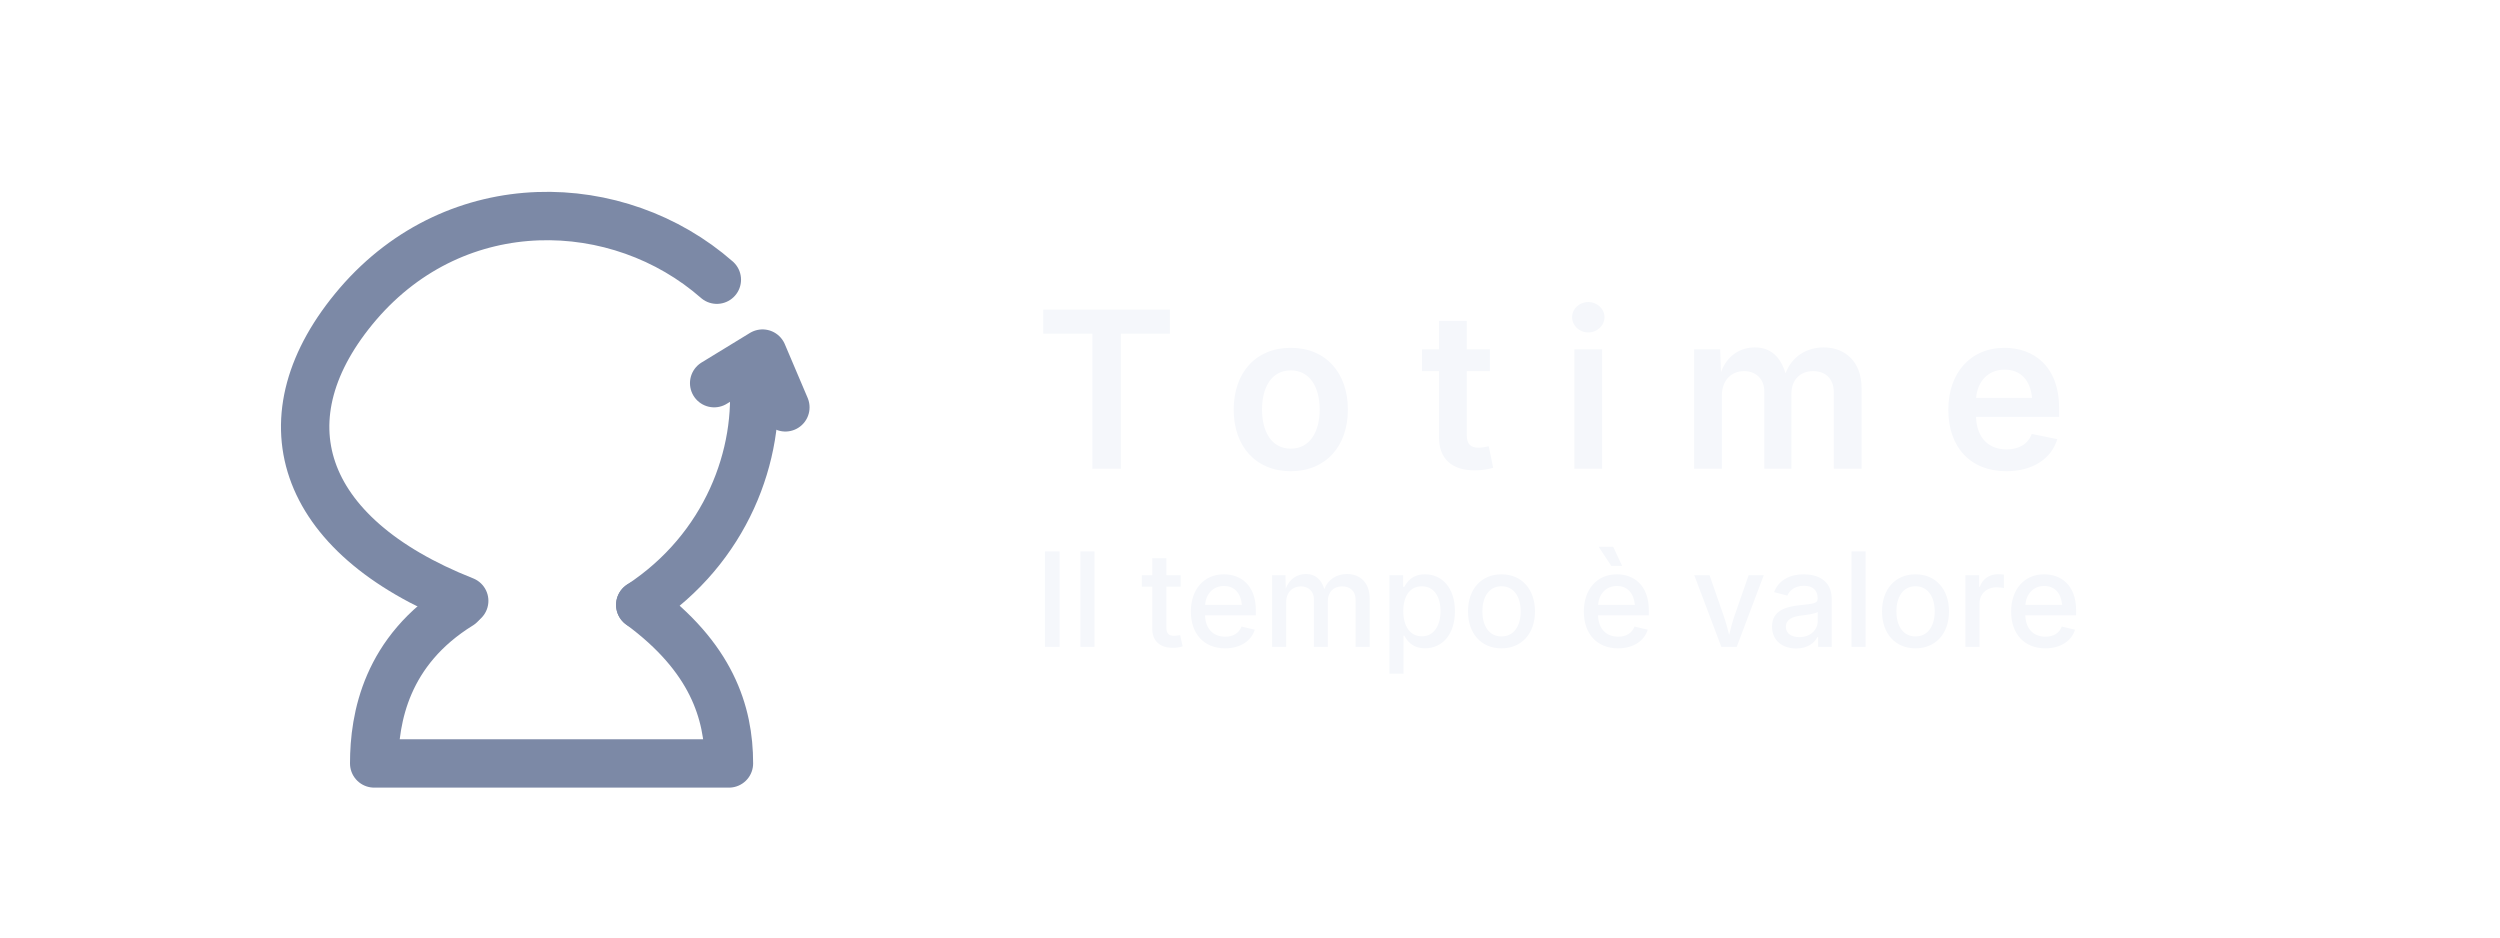
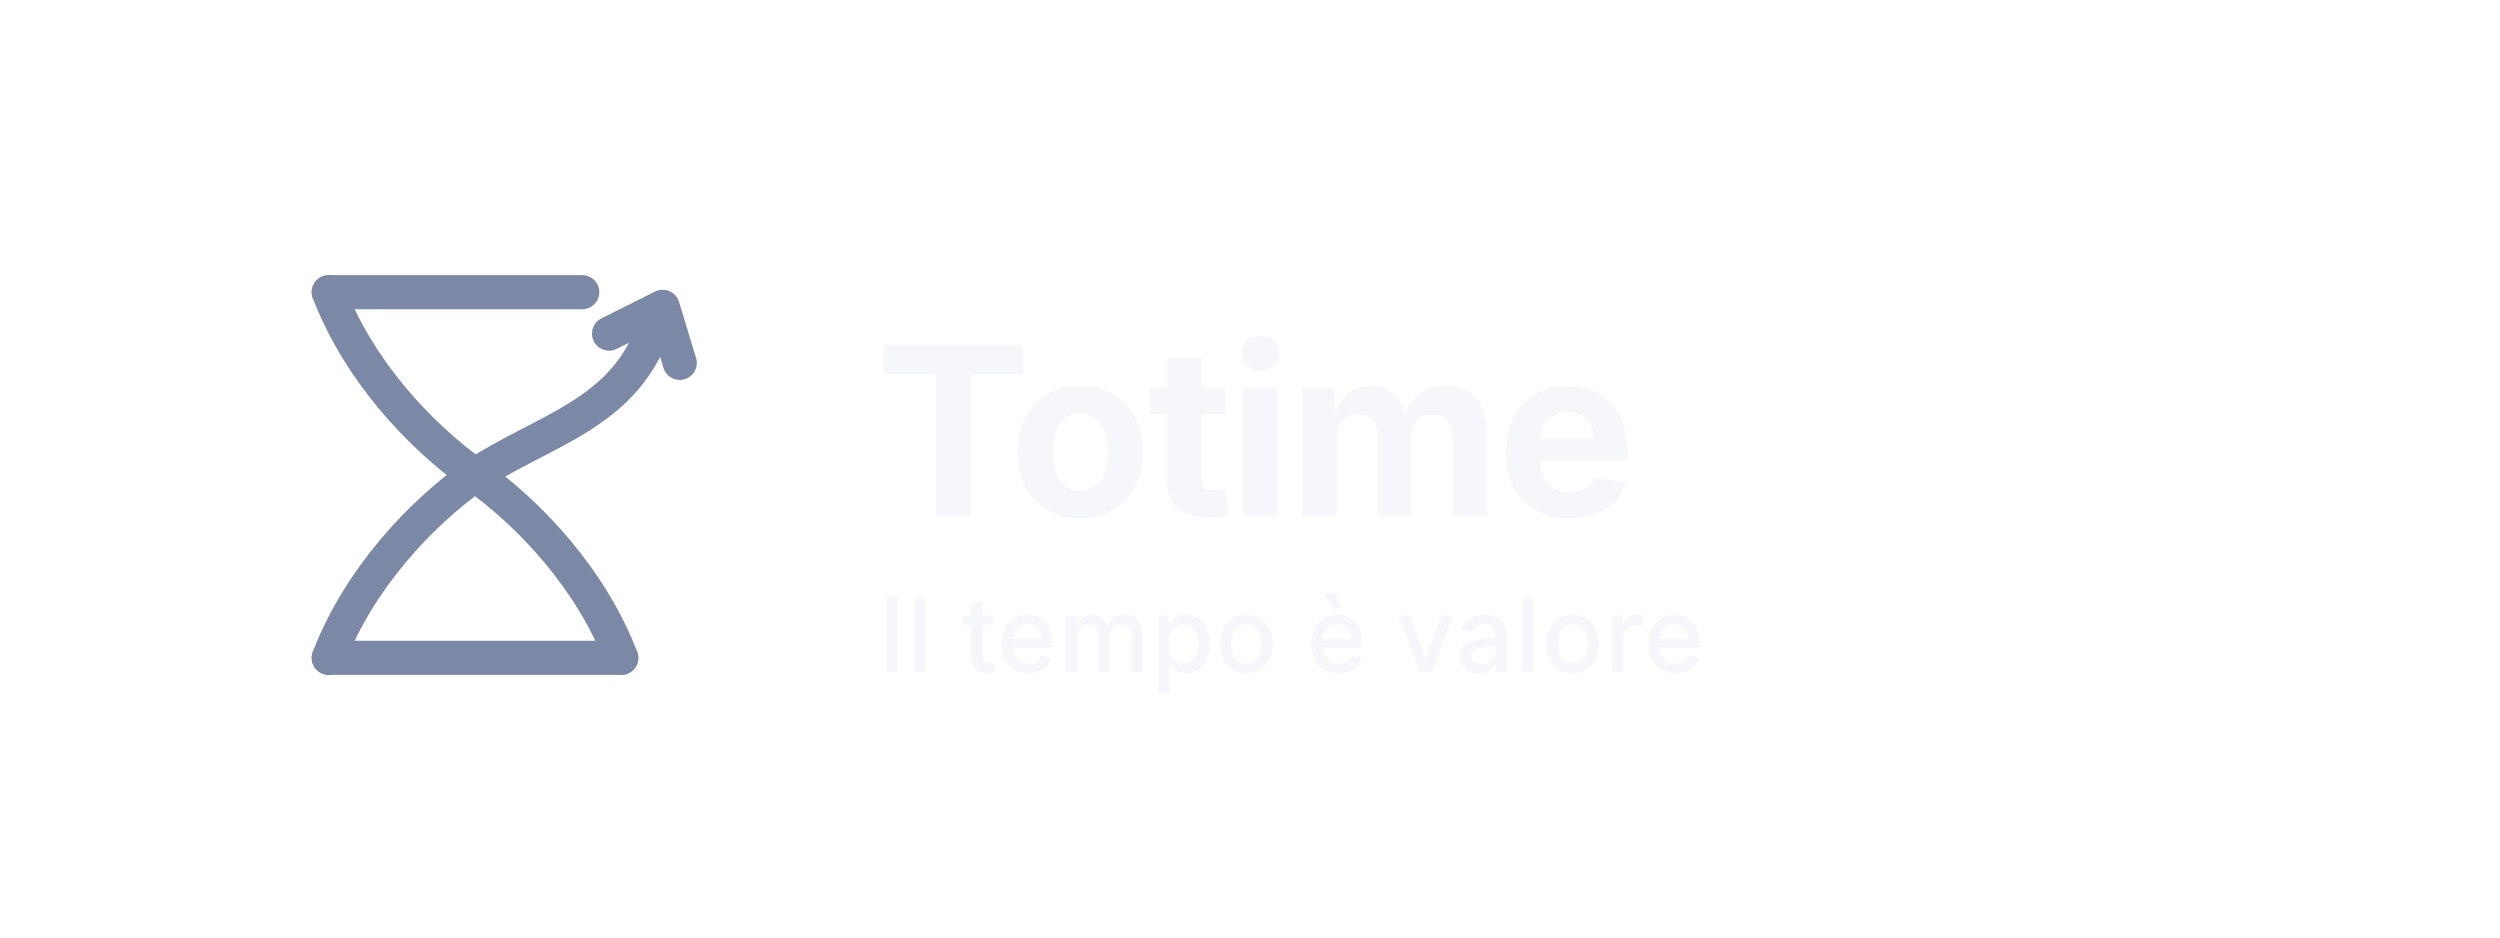
<svg xmlns="http://www.w3.org/2000/svg" width="2400" height="900" viewBox="0 0 1600 600">
  <rect width="1600" height="600" fill="none" />
-   <g transform="translate(95,50) scale(0.86)">
-     <g fill="none" stroke="#7C89A6" stroke-width="36" stroke-linecap="round" stroke-linejoin="round">
-       <path d="M 423 150 C 350 86, 230 82, 156 168 C 84 252, 111 340, 235 389" />
-       <path d="M 232 392 C 177 426, 168 476, 168 510 L 432 510 C 432 472, 419 431, 366 392" />
-       <path d="M 366 392 C 430 350, 456 280, 450 221" />
-       <path d="M 421 227 L 457 205 L 474 245" />
+   <g transform="translate(70,70) scale(0.78)">
+     <g fill="none" stroke="#7C89A6" stroke-width="28" stroke-linecap="round" stroke-linejoin="round">
+       <path d="M 180 150 L 388 150" />
+       <path d="M 180 150 C 205 215, 255 268, 300 300" />
+       <path d="M 300 300 C 255 332, 205 385, 180 450" />
+       <path d="M 180 450 L 420 450" />
+       <path d="M 420 450 C 395 385, 345 332, 300 300" />
+       <path d="M 300 300 C 358 262, 424 250, 448 176" />
+       <path d="M 410 184 L 454 162 L 468 208" />
    </g>
  </g>
-   <g>
-     <text x="662" y="300" font-family="Montserrat, Inter, Arial, sans-serif" font-size="140" font-weight="600" fill="#F5F7FB" letter-spacing="40">Totime</text>
-     <text x="662" y="414" font-family="Montserrat, Inter, Arial, sans-serif" font-size="84" font-weight="500" fill="#F5F7FB" letter-spacing="0.5">Il tempo è valore</text>
-   </g>
+   <text x="560" y="330" font-family="Montserrat, Inter, Arial, sans-serif" font-size="150" font-weight="700" fill="#F5F7FB" letter-spacing="-3">Totime</text>
+   <text x="562" y="430" font-family="Montserrat, Inter, Arial, sans-serif" font-size="66" font-weight="500" fill="#F5F7FB" letter-spacing="0.5">Il tempo è valore</text>
</svg>
